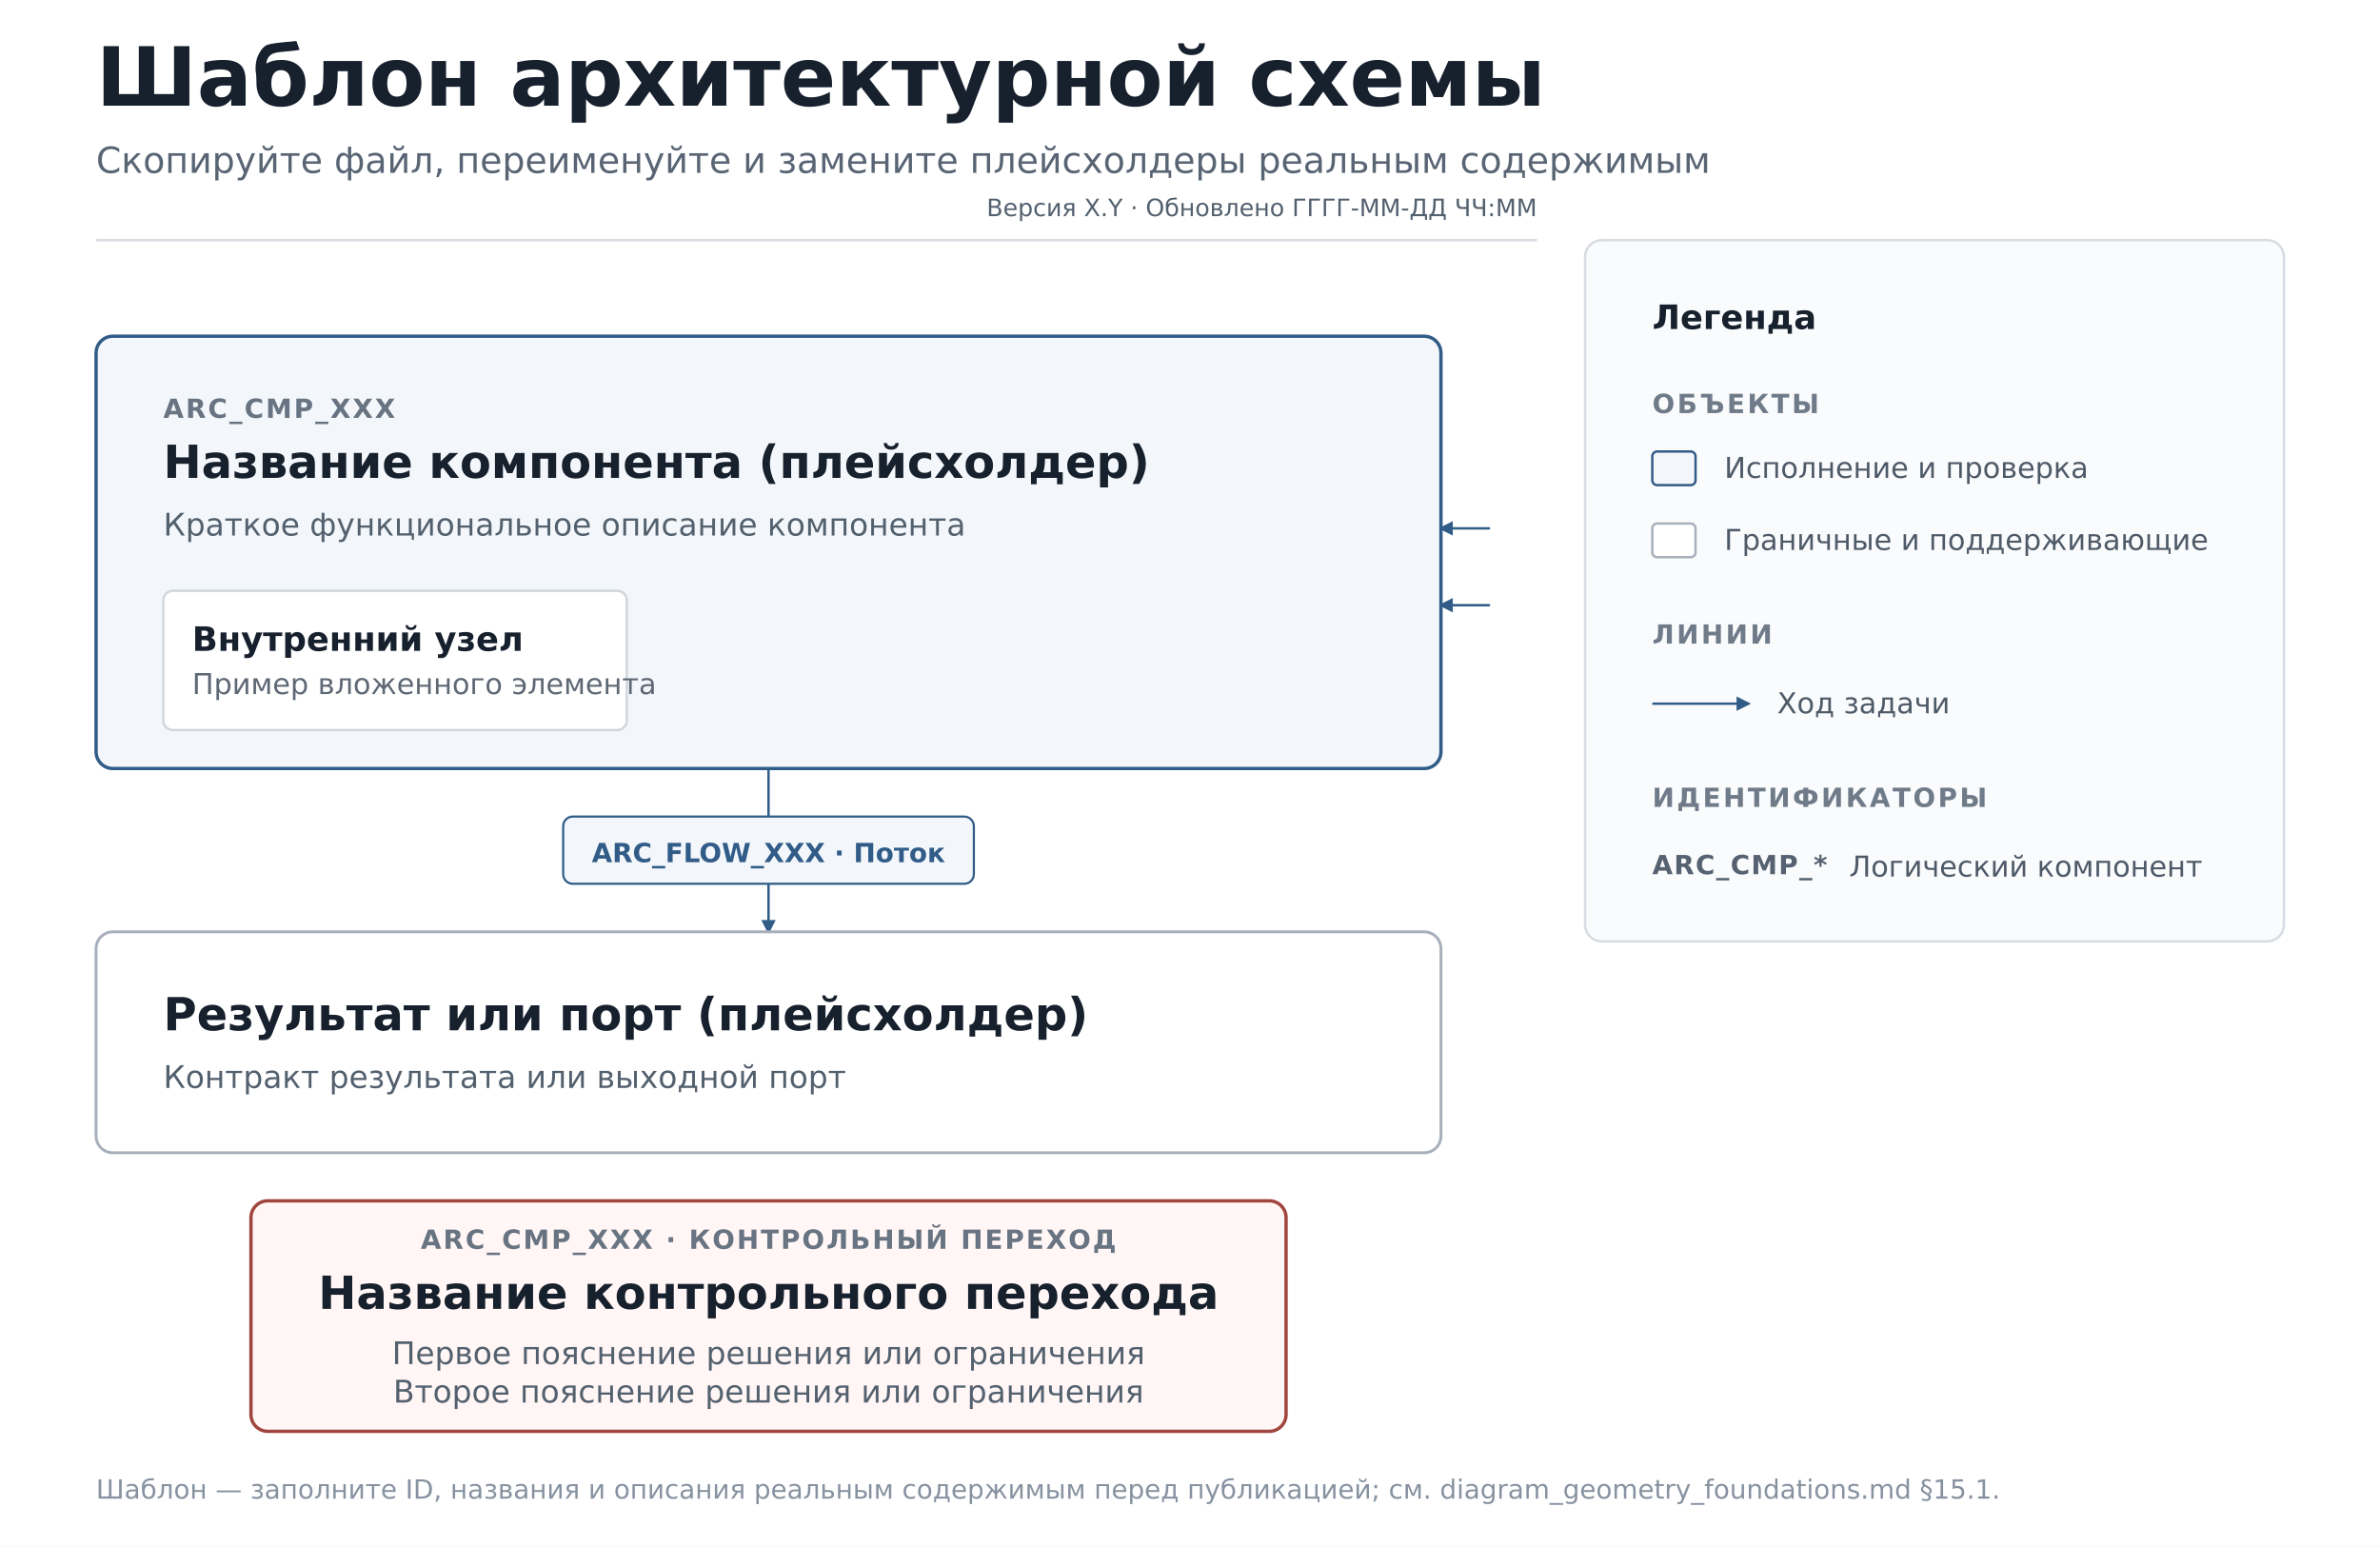
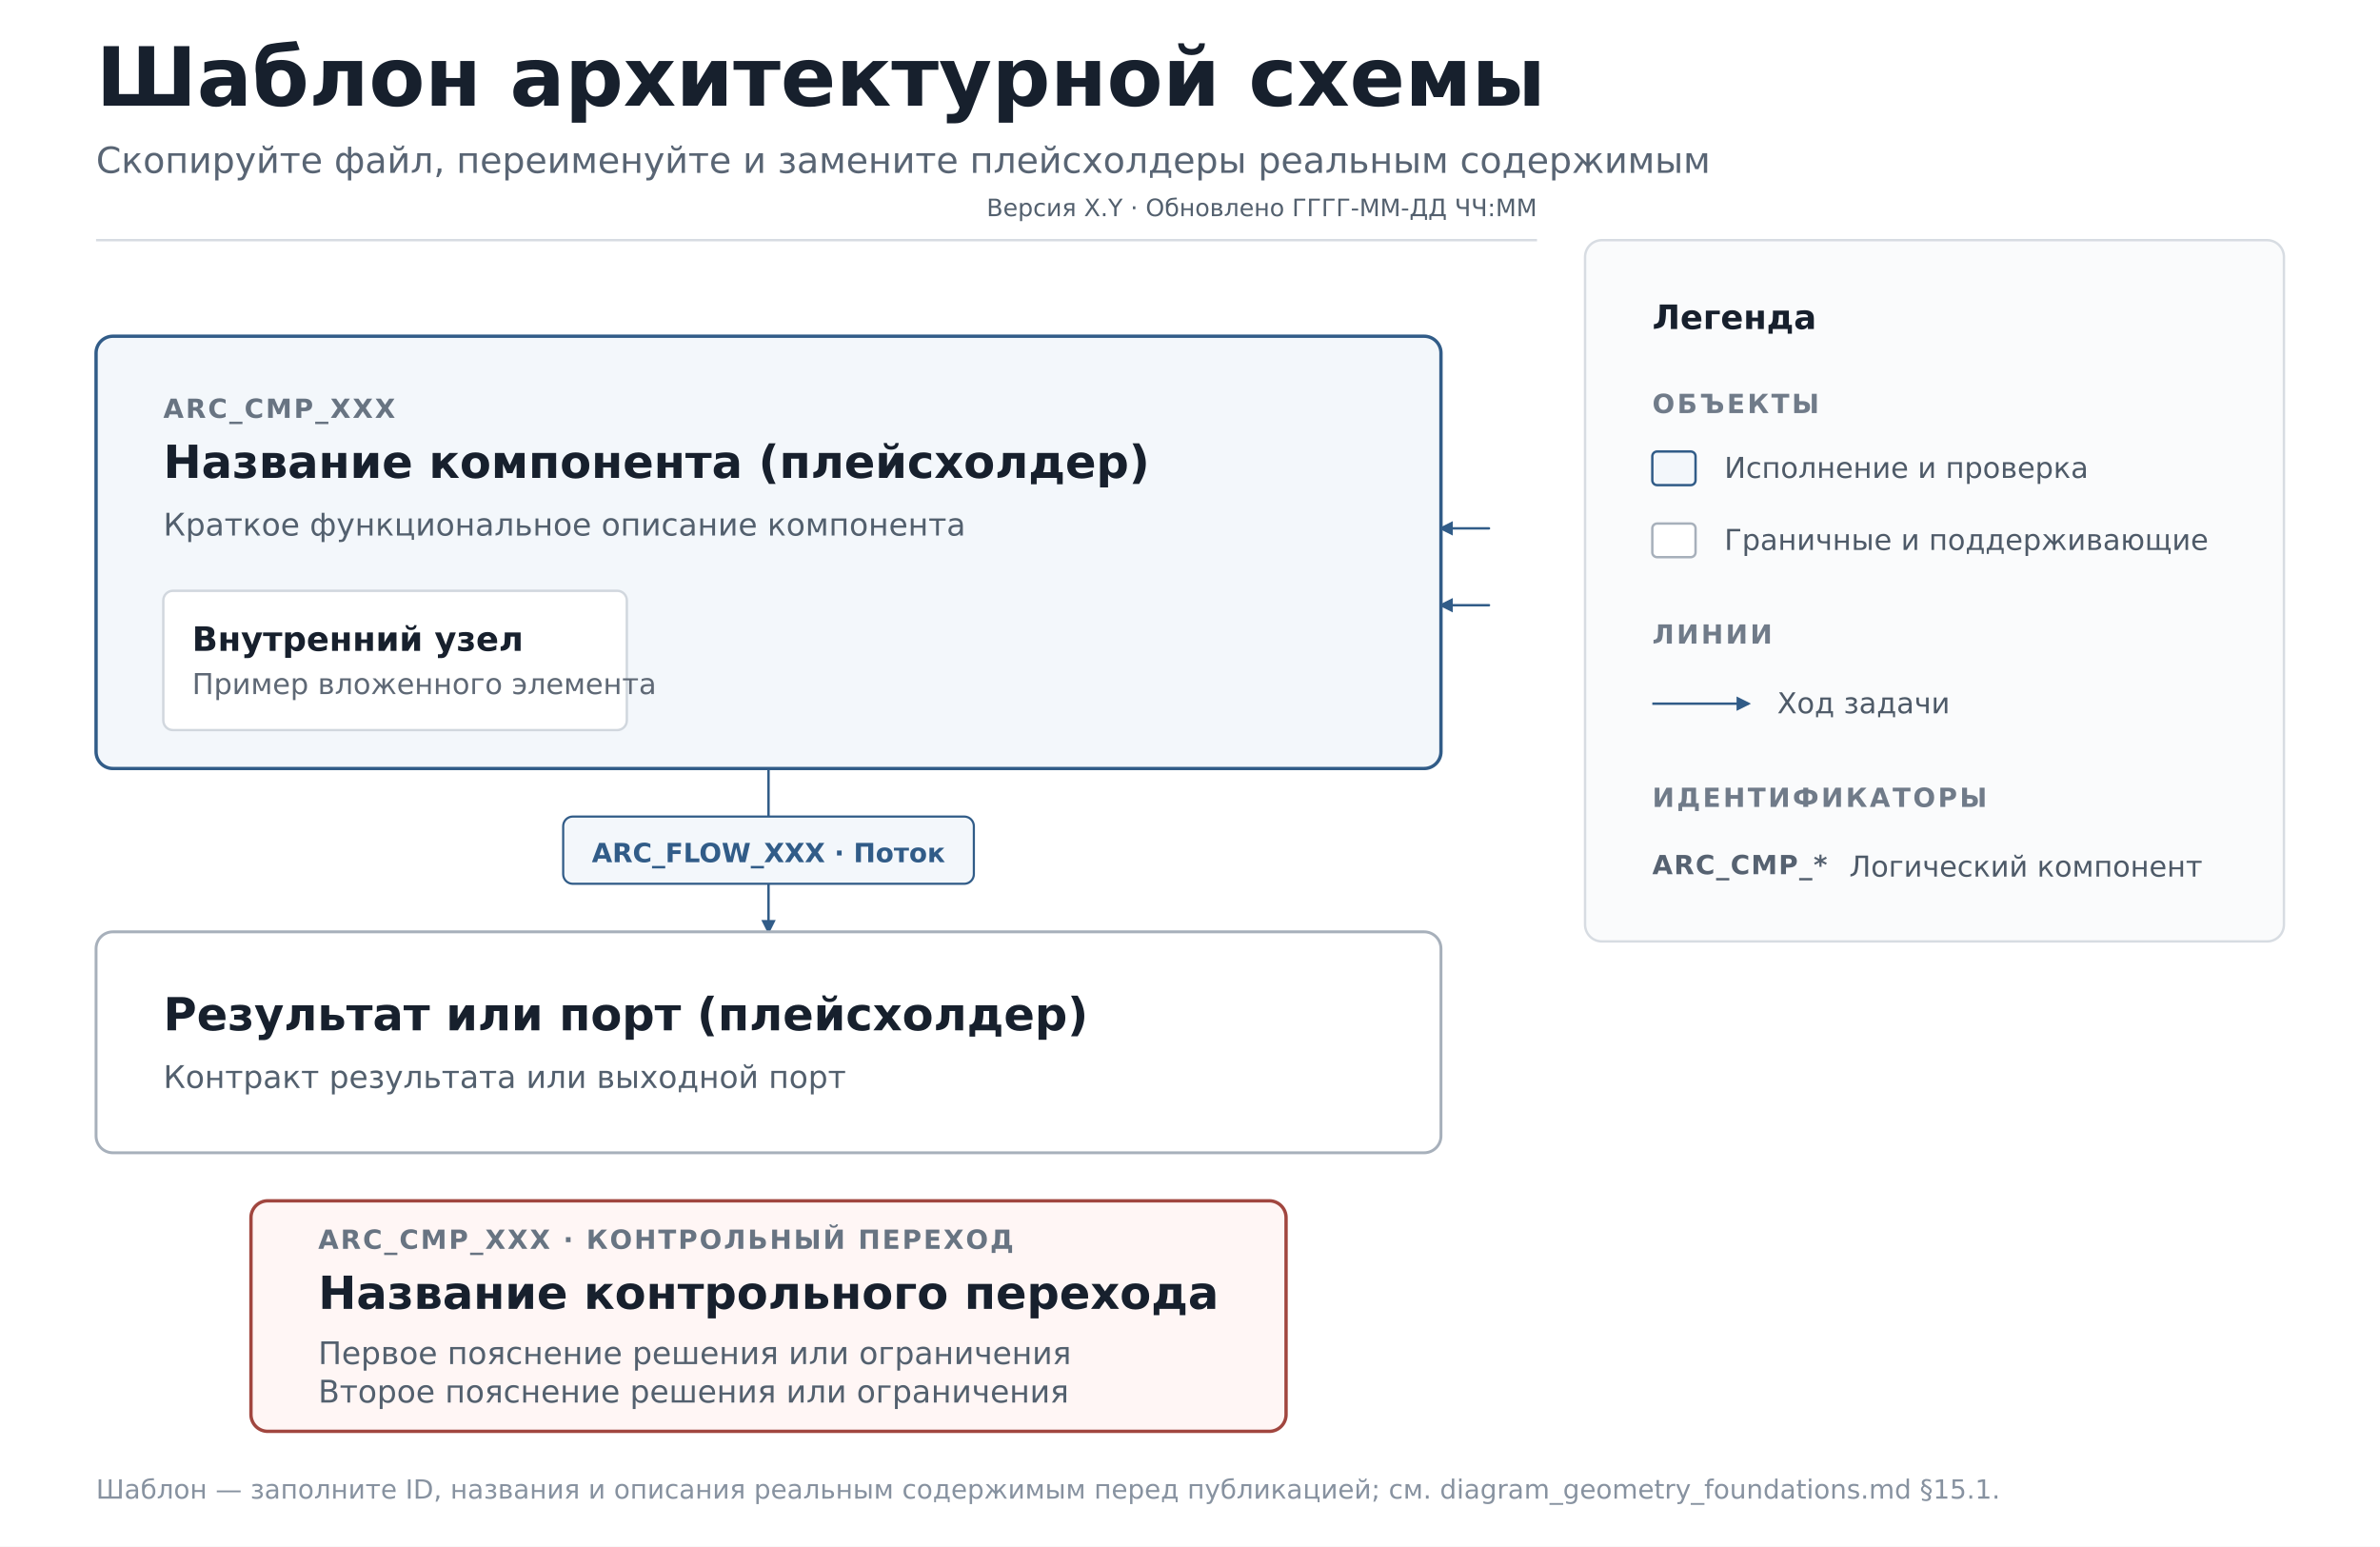
<svg xmlns="http://www.w3.org/2000/svg" width="991" height="644" viewBox="0 0 991 644" role="img" aria-labelledby="title desc" data-diagram-kind="architecture" data-space-m="12">
  <defs>
    <marker id="arrow-main" viewBox="0 0 10 10" refX="8.2" refY="5" markerWidth="6" markerHeight="6" orient="auto-start-reverse">
      <path d="M0 0L10 5L0 10Z" fill="#315C88" />
    </marker>
    <style>
      text { font-family: "DejaVu Sans", sans-serif; fill: #17202D; }
      .title { font-size: 34px; font-weight: 600; }
      .subtitle { font-size: 15px; font-weight: 400; fill: #596574; }
      .component-id { font-size: 11px; font-weight: 600; letter-spacing: 0.8px; fill: #687482; }
      .component-title { font-size: 19px; font-weight: 600; }
      .component-text { font-size: 13px; font-weight: 400; fill: #53606E; }
      .nested-title { font-size: 14px; font-weight: 600; }
      .nested-text { font-size: 12px; font-weight: 400; fill: #5E6875; }
      .flow-text { font-size: 11px; font-weight: 600; fill: #315C88; }
      .legend { font-size: 12px; font-weight: 500; fill: #4E5A68; }
      .legend-section { font-size: 11px; font-weight: 700; letter-spacing: 1px; fill: #707B89; }
      .legend-id { font-size: 11px; font-weight: 600; letter-spacing: 0.5px; fill: #566271; }
      .legend-heading { font-size: 14px; font-weight: 600; }
      .template-note { font-size: 11px; font-weight: 400; fill: #8792A0; }
      .gate-note { font-size: 10px; font-weight: 500; fill: #53606E; }
      .execution-card { fill: #F3F7FB; stroke: #315C88; stroke-width: 1.4; }
      .control-card { fill: #FFF6F5; stroke: #A1463F; stroke-width: 1.4; }
      .neutral-card { fill: #FFFFFF; stroke: #A7B0BB; stroke-width: 1.2; }
      .inner-card { fill: #FFFFFF; stroke: #D1D7DE; stroke-width: 1; }
      .flow-label-blue { fill: #F3F7FB; stroke: #315C88; stroke-width: 0.9; }
      .main-line { fill: none; stroke: #315C88; stroke-width: 1; stroke-linecap: round; stroke-linejoin: round; marker-end: url(#arrow-main); }
    </style>
    <g id="template-multiline-label-reference">
      <path id="template-multiline-flow" class="main-line" d="M100 -20V0" data-shared-route="true" data-route="direct" />
      <rect id="template-flow-label-multiline" x="20" y="0" width="160" height="44" rx="4" class="flow-label-blue" data-connector-ref="template-multiline-flow" data-layout="flow-label-multiline" data-padding-profile="flow-caption" />
      <text x="100" y="17" class="template-note" text-anchor="middle" data-label-for="template-flow-label-multiline">Первая строка подписи</text>
      <text x="100" y="33" class="template-note" text-anchor="middle" data-label-for="template-flow-label-multiline">Вторая строка подписи</text>
    </g>
  </defs>
  <rect width="991" height="644" fill="#FFFFFF" />
  <text x="40" y="44" class="title">Шаблон архитектурной схемы</text>
  <text x="40" y="72" class="subtitle">Скопируйте файл, переименуйте и замените плейсхолдеры реальным содержимым</text>
  <text x="640" y="90" text-anchor="end" class="gate-note" data-diagram-meta="version">Версия X.Y · Обновлено ГГГГ-ММ-ДД ЧЧ:ММ</text>
  <line x1="40" y1="100" x2="640" y2="100" stroke="#D7DCE2" />
  <path id="template-main-flow" class="main-line" d="M320 320V388" data-source-ref="template-component" data-route="direct" />
  <path class="main-line" d="M620 220H600" data-shared-route="true" data-route="direct" data-port-group="template-right-inputs" data-port-target="template-component" data-port-side="right" />
  <path class="main-line" d="M620 252H600" data-shared-route="true" data-route="direct" data-port-group="template-right-inputs" data-port-target="template-component" data-port-side="right" />
  <g>
    <rect id="template-component" x="40" y="140" width="560" height="180" rx="7" class="execution-card" />
    <text x="68" y="174" class="component-id">ARC_CMP_XXX</text>
    <text x="68" y="199" class="component-title">Название компонента (плейсхолдер)</text>
    <text x="68" y="223" class="component-text">Краткое функциональное описание компонента</text>
    <rect x="68" y="246" width="193" height="58" rx="4" class="inner-card" />
    <text x="80" y="271" class="nested-title">Внутренний узел</text>
    <text x="80" y="289" class="nested-text">Пример вложенного элемента</text>
  </g>
  <rect id="template-flow-label" x="234.5" y="340" width="171" height="28" rx="4" class="flow-label-blue" data-gap-from="template-component" data-gap-kind="transition" data-connector-ref="template-main-flow" data-layout="flow-label" data-padding-profile="flow-caption" />
  <text x="320" y="359" class="flow-text" text-anchor="middle" data-label-for="template-flow-label">ARC_FLOW_XXX · Поток</text>
  <g>
    <rect id="template-result" x="40" y="388" width="560" height="92" rx="7" class="neutral-card" data-gap-from="template-component" />
    <text x="68" y="429" class="component-title">Результат или порт (плейсхолдер)</text>
    <text x="68" y="453" class="component-text">Контракт результата или выходной порт</text>
  </g>
  <g>
    <rect id="template-control-transition" x="104.5" y="500" width="431" height="96" rx="7" class="control-card" data-gap-from="template-result" data-gap-kind="transition" data-layout="control-transition" data-center-with="template-component" />
-     <text x="320" y="520" class="component-id" text-anchor="middle" data-layout-slot="identity">ARC_CMP_XXX · КОНТРОЛЬНЫЙ ПЕРЕХОД</text>
-     <text x="320" y="545" class="component-title" text-anchor="middle" data-layout-slot="title">Название контрольного перехода</text>
-     <text x="320" y="568" class="component-text" text-anchor="middle" data-layout-slot="detail-1">Первое пояснение решения или ограничения</text>
-     <text x="320" y="584" class="component-text" text-anchor="middle" data-layout-slot="detail-2">Второе пояснение решения или ограничения</text>
+     <text x="132.5" y="520" class="component-id" data-layout-slot="identity">ARC_CMP_XXX · КОНТРОЛЬНЫЙ ПЕРЕХОД</text>
+     <text x="132.5" y="545" class="component-title" data-layout-slot="title">Название контрольного перехода</text>
+     <text x="132.5" y="568" class="component-text" data-layout-slot="detail-1">Первое пояснение решения или ограничения</text>
+     <text x="132.5" y="584" class="component-text" data-layout-slot="detail-2">Второе пояснение решения или ограничения</text>
  </g>
  <g>
    <rect x="660" y="100" width="291" height="292" rx="7" fill="#FAFBFC" stroke="#D7DCE2" stroke-width="1" />
    <text x="688" y="137" class="legend-heading">Легенда</text>
    <text x="688" y="172" class="legend-section">ОБЪЕКТЫ</text>
    <rect x="688" y="188" width="18" height="14" rx="2" fill="#F3F7FB" stroke="#315C88" />
    <text x="718" y="199" class="legend">Исполнение и проверка</text>
    <rect x="688" y="218" width="18" height="14" rx="2" fill="#FFFFFF" stroke="#A7B0BB" />
    <text x="718" y="229" class="legend">Граничные и поддерживающие</text>
    <text x="688" y="268" class="legend-section">ЛИНИИ</text>
    <line x1="688" y1="293" x2="728" y2="293" stroke="#315C88" stroke-width="1" marker-end="url(#arrow-main)" />
    <text x="740" y="297" class="legend">Ход задачи</text>
    <text x="688" y="336" class="legend-section">ИДЕНТИФИКАТОРЫ</text>
    <text x="688" y="364" class="legend-id">ARC_CMP_*</text>
    <text x="770" y="365" class="legend">Логический компонент</text>
  </g>
  <text x="40" y="624" class="template-note">Шаблон — заполните ID, названия и описания реальным содержимым перед публикацией; см. diagram_geometry_foundations.md §15.1.</text>
</svg>
